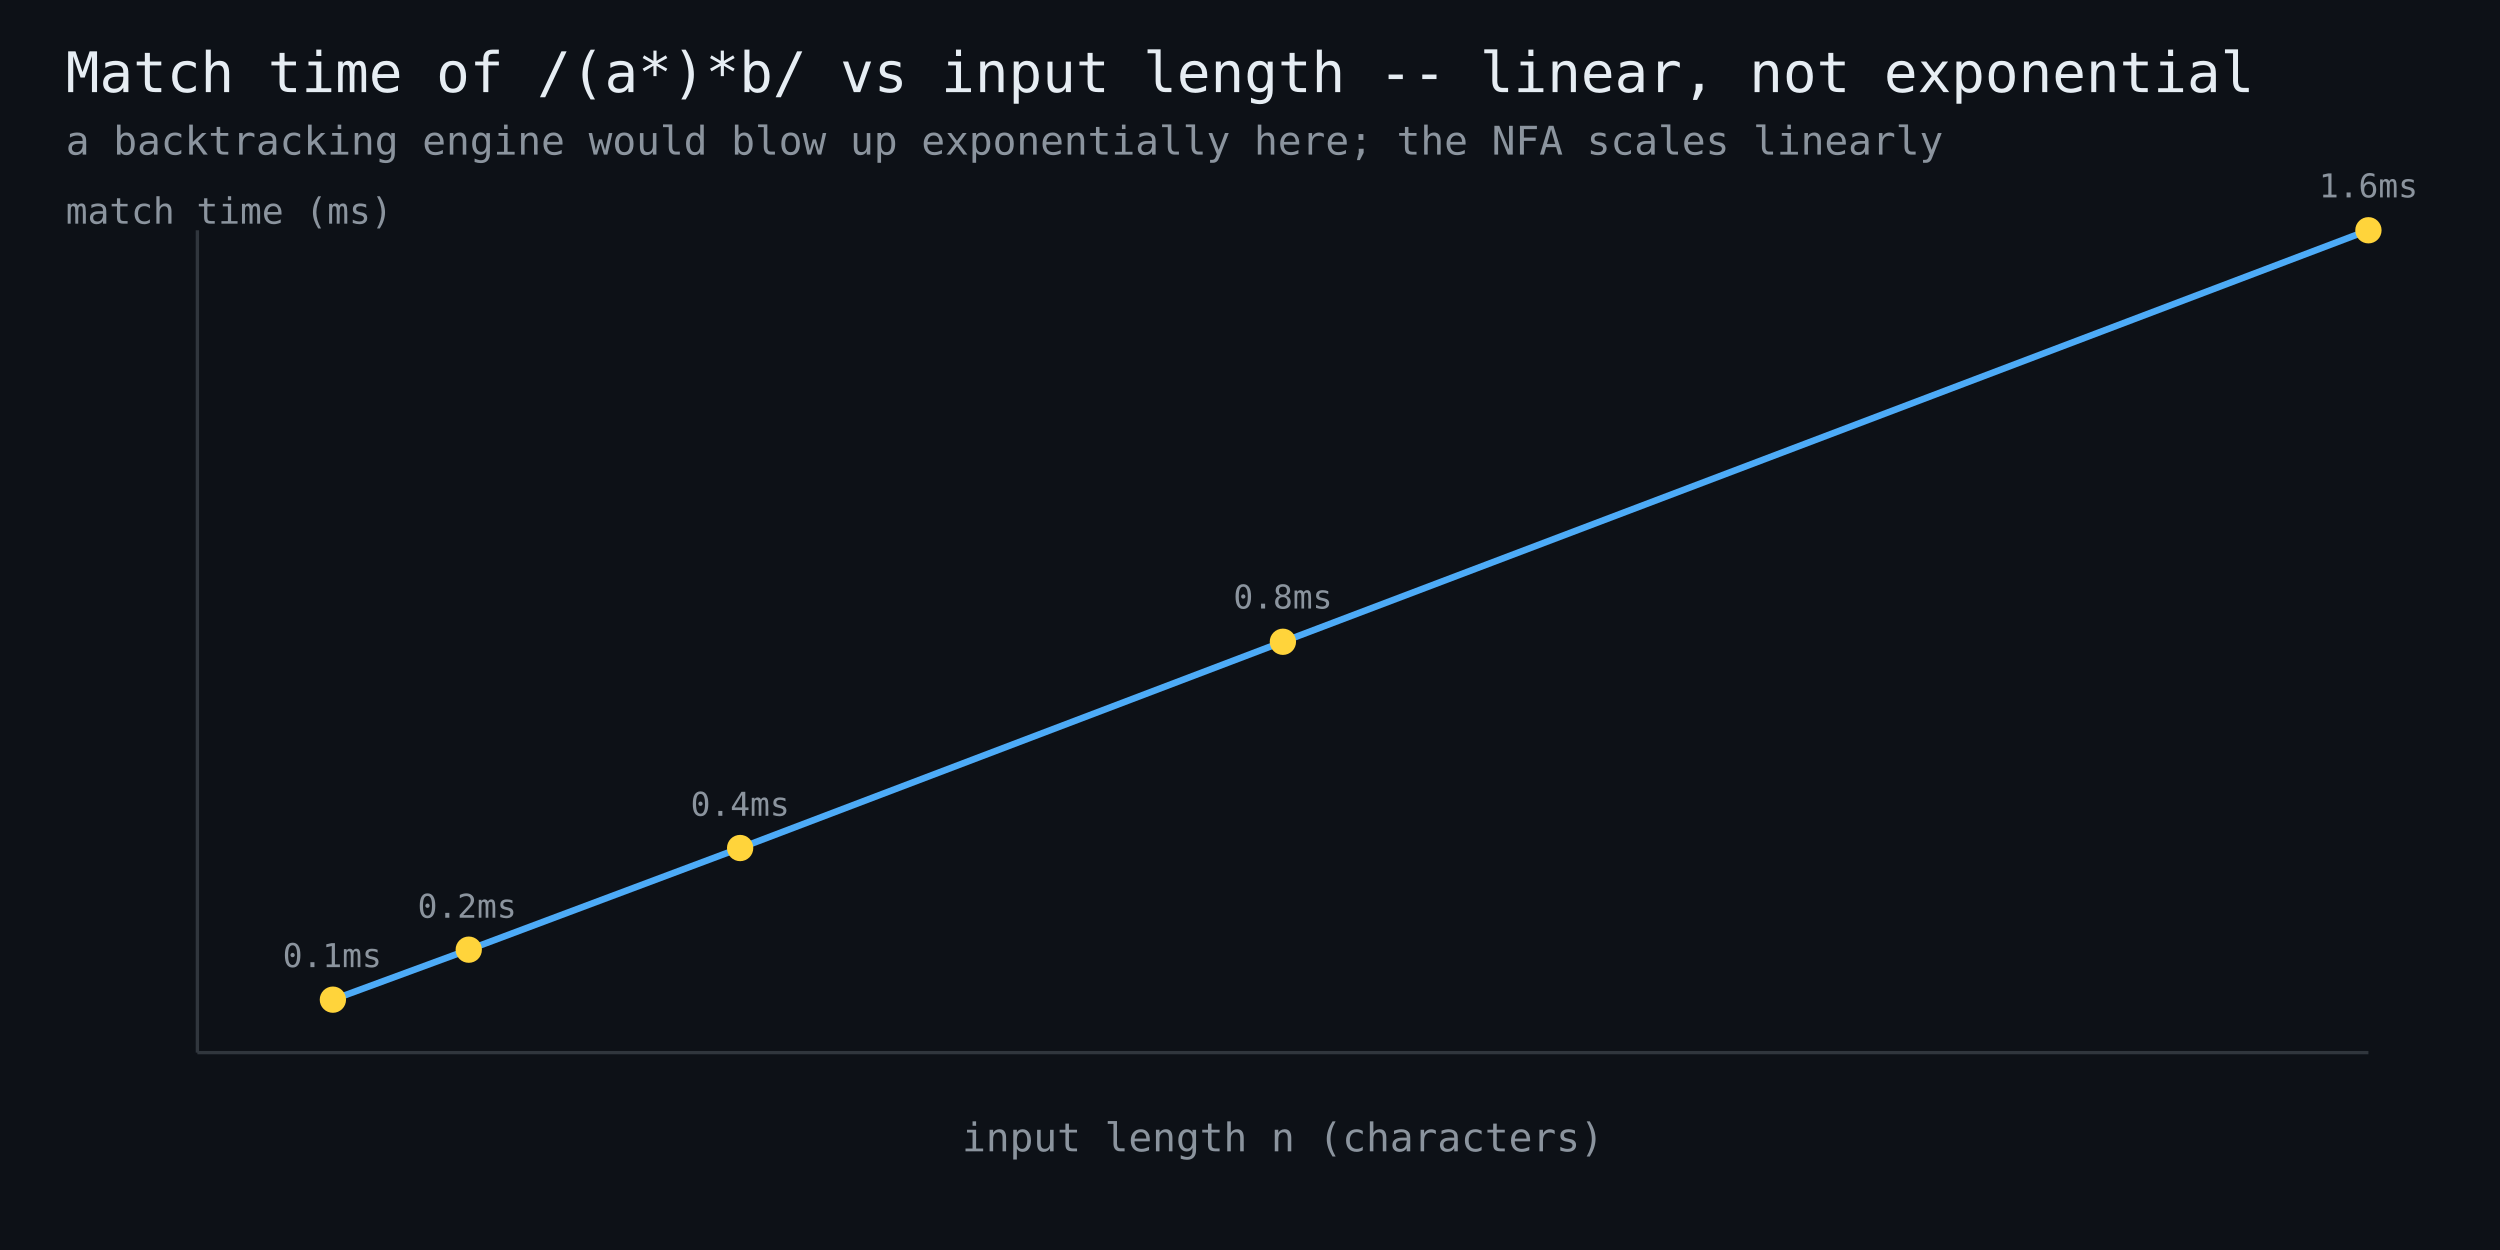
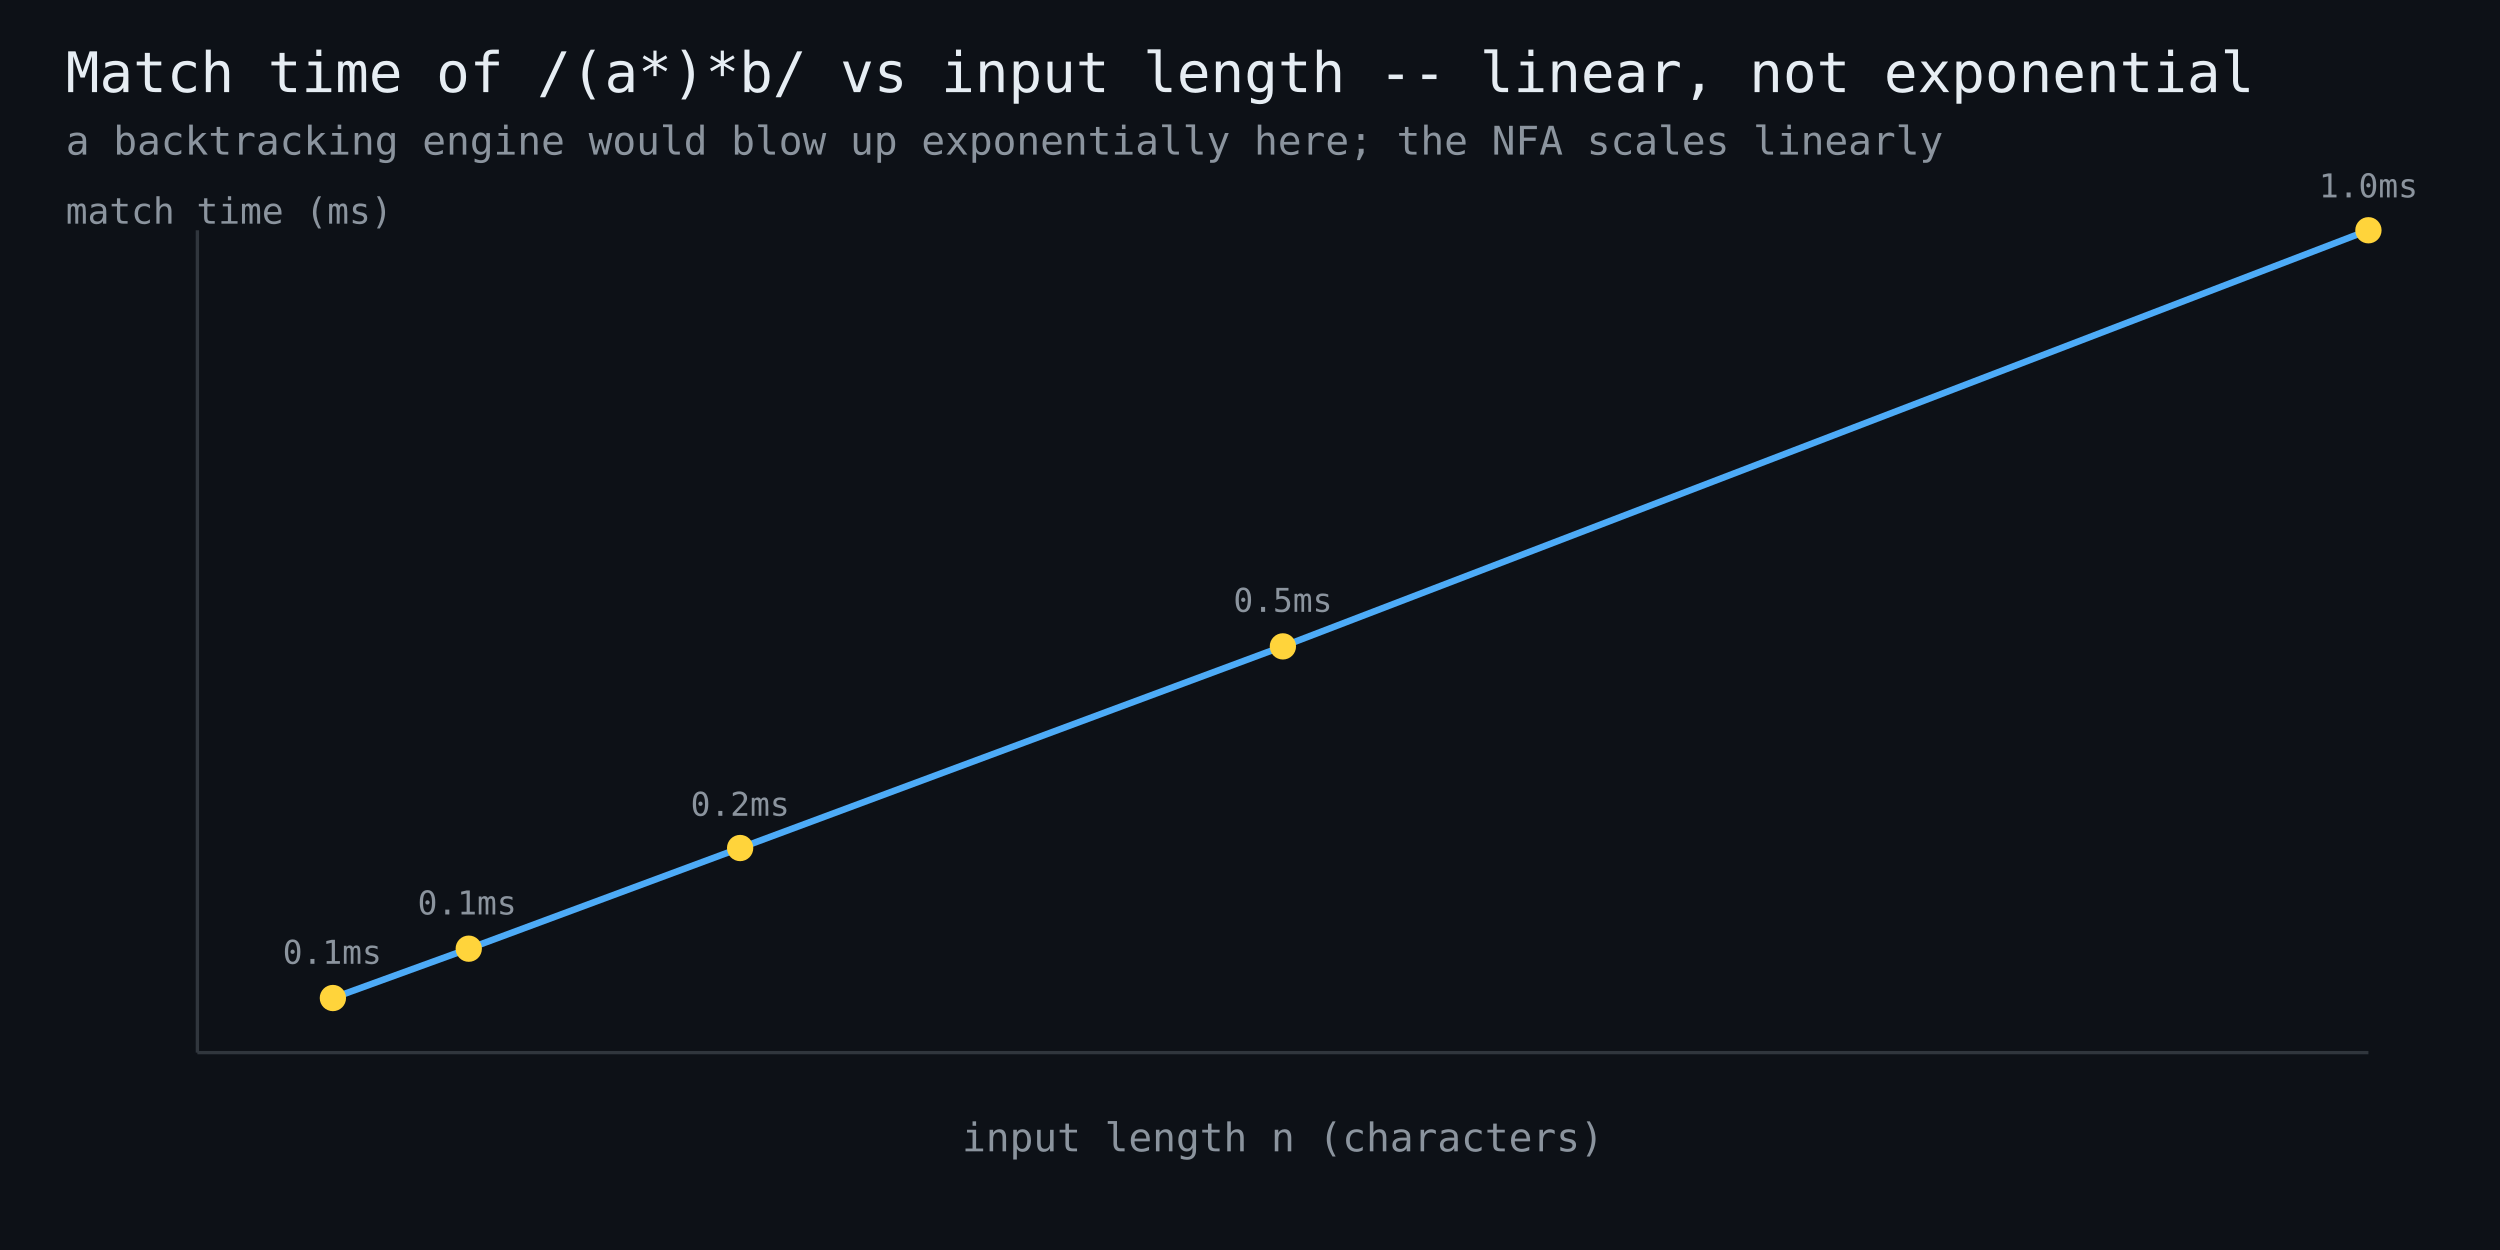
<svg xmlns="http://www.w3.org/2000/svg" width="760" height="380" viewBox="0 0 760 380" font-family="monospace">
  <rect width="760" height="380" fill="#0d1117" />
  <text x="20" y="28" fill="#e6edf3" font-size="17">Match time of /(a*)*b/ vs input length -- linear, not exponential</text>
  <text x="20" y="47" fill="#8b949e" font-size="12">a backtracking engine would blow up exponentially here; the NFA scales linearly</text>
  <line x1="60" y1="320" x2="720" y2="320" stroke="#30363d" stroke-width="1" />
  <line x1="60" y1="320" x2="60" y2="70" stroke="#30363d" stroke-width="1" />
-   <polyline points="101.2,303.9 142.5,288.7 225.0,257.8 390.0,195.1 720.0,70.0" fill="none" stroke="#4dabf7" stroke-width="2" />
-   <circle cx="101.2" cy="303.9" r="4" fill="#ffd43b" />
-   <text x="101" y="294" fill="#8b949e" font-size="10" text-anchor="middle">0.1ms</text>
-   <circle cx="142.5" cy="288.7" r="4" fill="#ffd43b" />
-   <text x="142" y="279" fill="#8b949e" font-size="10" text-anchor="middle">0.2ms</text>
+   <polyline points="101.2,303.4 142.5,288.4 225.0,257.8 390.0,196.5 720.0,70.0" fill="none" stroke="#4dabf7" stroke-width="2" />
+   <circle cx="101.2" cy="303.4" r="4" fill="#ffd43b" />
+   <text x="101" y="293" fill="#8b949e" font-size="10" text-anchor="middle">0.1ms</text>
+   <circle cx="142.5" cy="288.4" r="4" fill="#ffd43b" />
+   <text x="142" y="278" fill="#8b949e" font-size="10" text-anchor="middle">0.1ms</text>
  <circle cx="225.0" cy="257.8" r="4" fill="#ffd43b" />
-   <text x="225" y="248" fill="#8b949e" font-size="10" text-anchor="middle">0.4ms</text>
-   <circle cx="390.0" cy="195.1" r="4" fill="#ffd43b" />
-   <text x="390" y="185" fill="#8b949e" font-size="10" text-anchor="middle">0.8ms</text>
+   <text x="225" y="248" fill="#8b949e" font-size="10" text-anchor="middle">0.2ms</text>
+   <circle cx="390.0" cy="196.5" r="4" fill="#ffd43b" />
+   <text x="390" y="186" fill="#8b949e" font-size="10" text-anchor="middle">0.5ms</text>
  <circle cx="720.0" cy="70.0" r="4" fill="#ffd43b" />
-   <text x="720" y="60" fill="#8b949e" font-size="10" text-anchor="middle">1.6ms</text>
+   <text x="720" y="60" fill="#8b949e" font-size="10" text-anchor="middle">1.0ms</text>
  <text x="390" y="350" fill="#8b949e" font-size="12" text-anchor="middle">input length n (characters)</text>
  <text x="20" y="68" fill="#8b949e" font-size="11">match time (ms)</text>
</svg>
